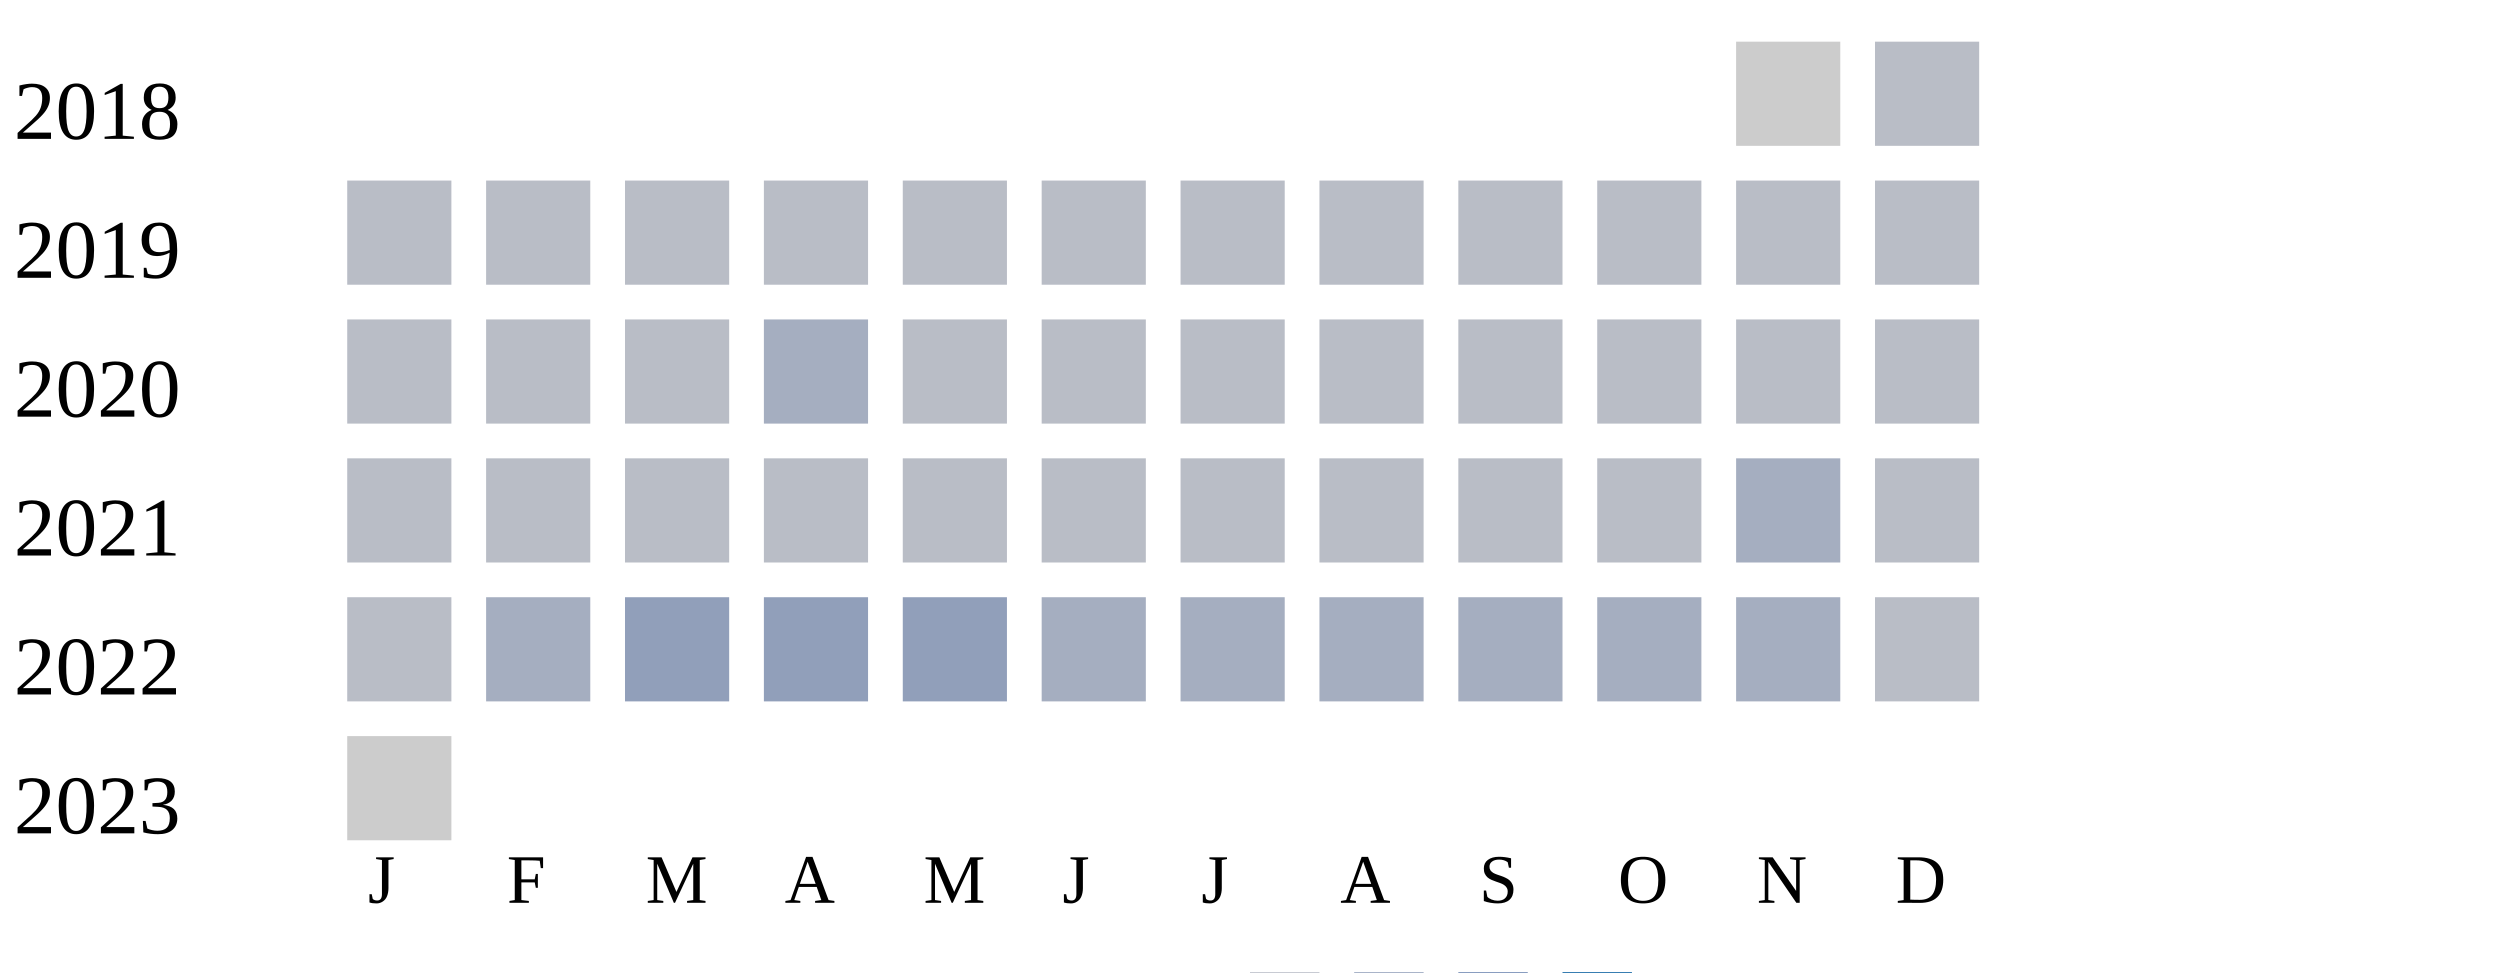
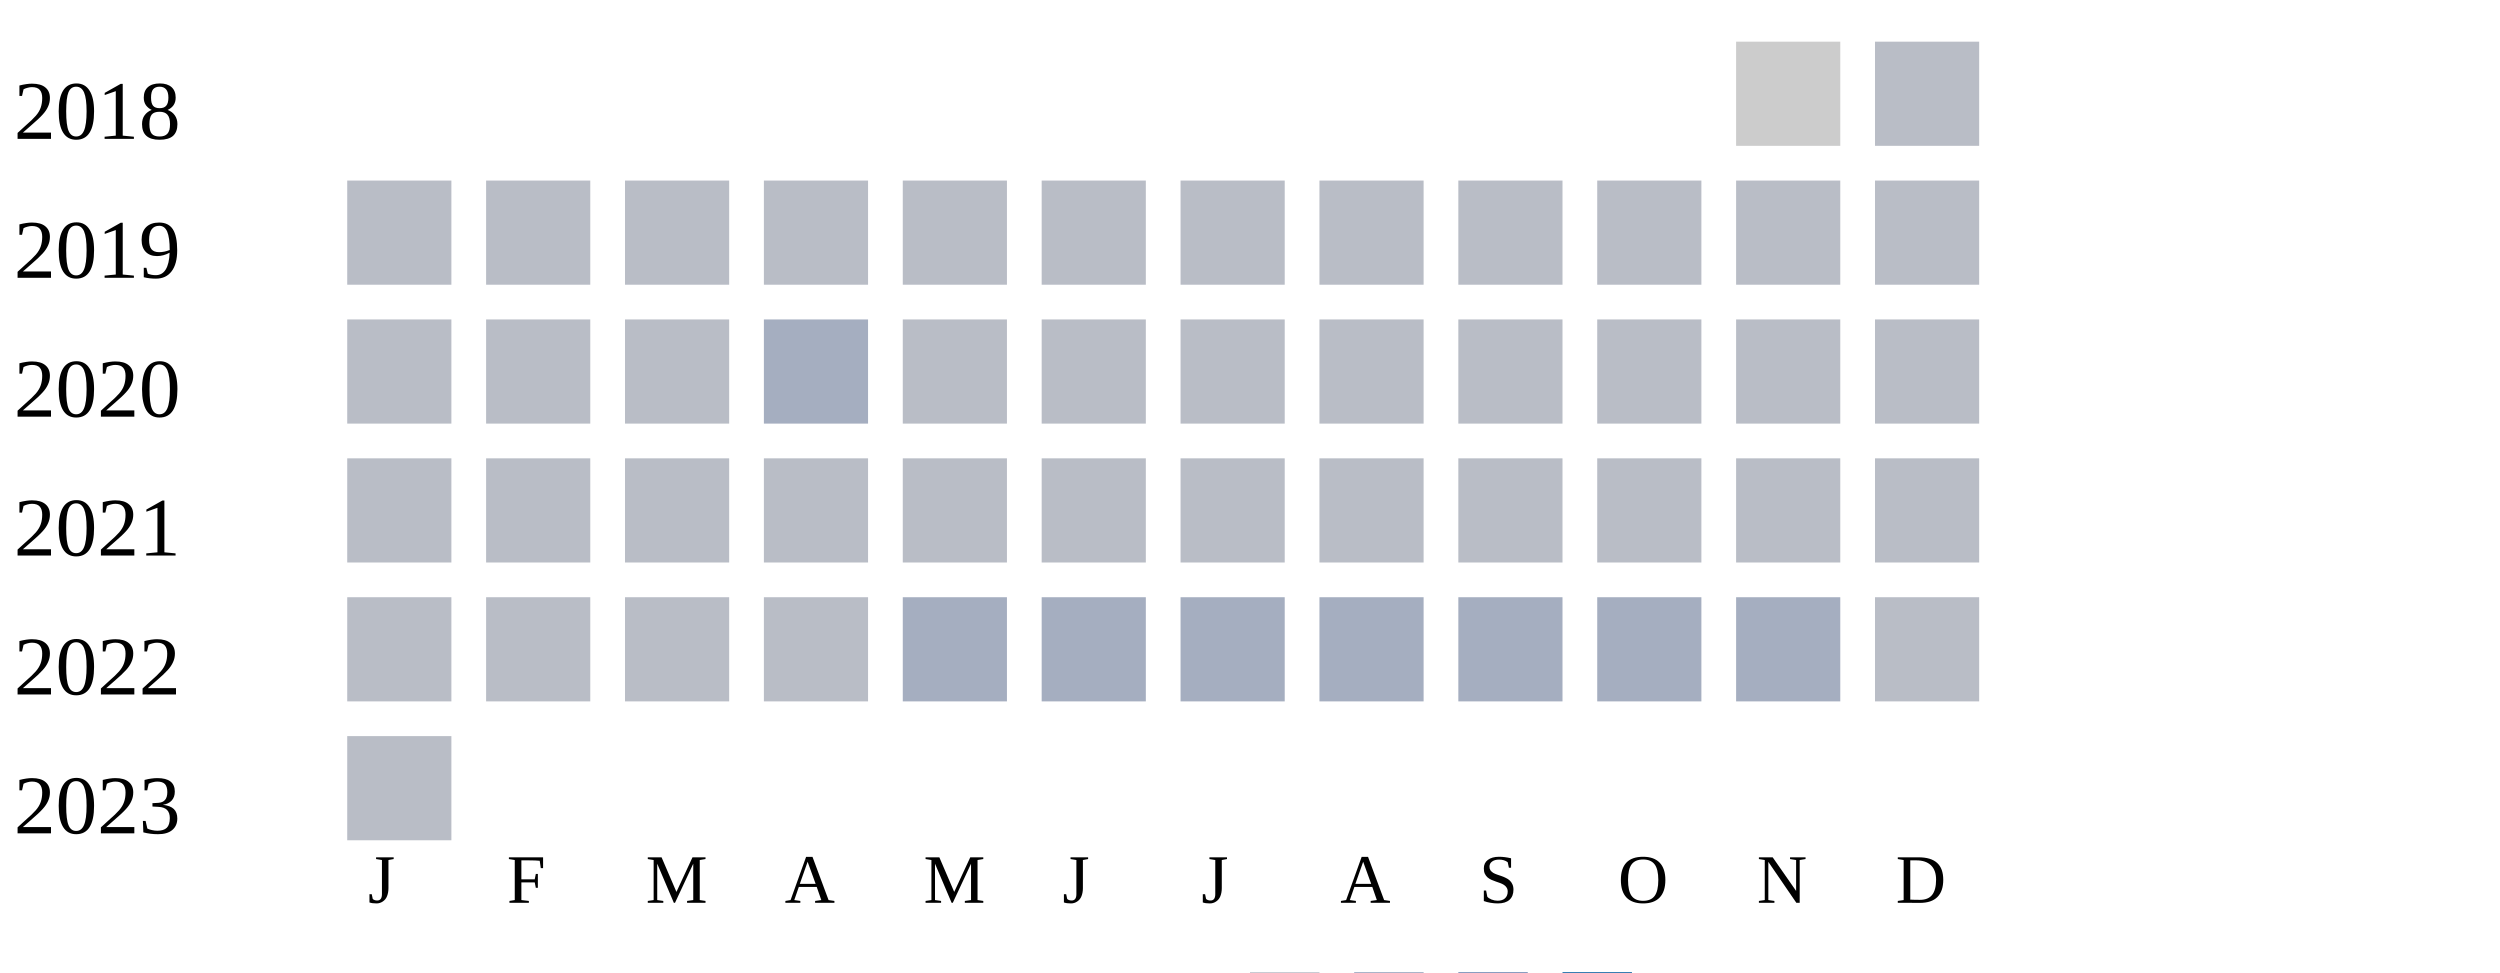
<svg xmlns="http://www.w3.org/2000/svg" width="360" height="140">
  <g transform="translate(0 0)">
    <text x="2" y="20">2018</text>
    <rect x="250" y="6" width="15" height="15" fill="#cccccc" />
    <rect x="270" y="6" width="15" height="15" fill="#b9bdc6" />
  </g>
  <g transform="translate(0 20)">
    <text x="2" y="20">2019</text>
    <rect x="50" y="6" width="15" height="15" fill="#b9bdc6" />
    <rect x="70" y="6" width="15" height="15" fill="#b9bdc6" />
    <rect x="90" y="6" width="15" height="15" fill="#b9bdc6" />
    <rect x="110" y="6" width="15" height="15" fill="#b9bdc6" />
    <rect x="130" y="6" width="15" height="15" fill="#b9bdc6" />
    <rect x="150" y="6" width="15" height="15" fill="#b9bdc6" />
    <rect x="170" y="6" width="15" height="15" fill="#b9bdc6" />
    <rect x="190" y="6" width="15" height="15" fill="#b9bdc6" />
    <rect x="210" y="6" width="15" height="15" fill="#b9bdc6" />
    <rect x="230" y="6" width="15" height="15" fill="#b9bdc6" />
    <rect x="250" y="6" width="15" height="15" fill="#b9bdc6" />
    <rect x="270" y="6" width="15" height="15" fill="#b9bdc6" />
  </g>
  <g transform="translate(0 40)">
    <text x="2" y="20">2020</text>
    <rect x="50" y="6" width="15" height="15" fill="#b9bdc6" />
    <rect x="70" y="6" width="15" height="15" fill="#b9bdc6" />
    <rect x="90" y="6" width="15" height="15" fill="#b9bdc6" />
    <rect x="110" y="6" width="15" height="15" fill="#a5aec0" />
    <rect x="130" y="6" width="15" height="15" fill="#b9bdc6" />
    <rect x="150" y="6" width="15" height="15" fill="#b9bdc6" />
    <rect x="170" y="6" width="15" height="15" fill="#b9bdc6" />
    <rect x="190" y="6" width="15" height="15" fill="#b9bdc6" />
    <rect x="210" y="6" width="15" height="15" fill="#b9bdc6" />
    <rect x="230" y="6" width="15" height="15" fill="#b9bdc6" />
    <rect x="250" y="6" width="15" height="15" fill="#b9bdc6" />
    <rect x="270" y="6" width="15" height="15" fill="#b9bdc6" />
  </g>
  <g transform="translate(0 60)">
    <text x="2" y="20">2021</text>
    <rect x="50" y="6" width="15" height="15" fill="#b9bdc6" />
    <rect x="70" y="6" width="15" height="15" fill="#b9bdc6" />
    <rect x="90" y="6" width="15" height="15" fill="#b9bdc6" />
    <rect x="110" y="6" width="15" height="15" fill="#b9bdc6" />
    <rect x="130" y="6" width="15" height="15" fill="#b9bdc6" />
    <rect x="150" y="6" width="15" height="15" fill="#b9bdc6" />
    <rect x="170" y="6" width="15" height="15" fill="#b9bdc6" />
    <rect x="190" y="6" width="15" height="15" fill="#b9bdc6" />
    <rect x="210" y="6" width="15" height="15" fill="#b9bdc6" />
    <rect x="230" y="6" width="15" height="15" fill="#b9bdc6" />
-     <rect x="250" y="6" width="15" height="15" fill="#a5aec0" />
+     <rect x="250" y="6" width="15" height="15" fill="#b9bdc6" />
    <rect x="270" y="6" width="15" height="15" fill="#b9bdc6" />
  </g>
  <g transform="translate(0 80)">
    <text x="2" y="20">2022</text>
    <rect x="50" y="6" width="15" height="15" fill="#b9bdc6" />
-     <rect x="70" y="6" width="15" height="15" fill="#a5aec0" />
-     <rect x="90" y="6" width="15" height="15" fill="#919fba" />
-     <rect x="110" y="6" width="15" height="15" fill="#919fba" />
-     <rect x="130" y="6" width="15" height="15" fill="#919fba" />
+     <rect x="70" y="6" width="15" height="15" fill="#b9bdc6" />
+     <rect x="90" y="6" width="15" height="15" fill="#b9bdc6" />
+     <rect x="110" y="6" width="15" height="15" fill="#b9bdc6" />
+     <rect x="130" y="6" width="15" height="15" fill="#a5aec0" />
    <rect x="150" y="6" width="15" height="15" fill="#a5aec0" />
    <rect x="170" y="6" width="15" height="15" fill="#a5aec0" />
    <rect x="190" y="6" width="15" height="15" fill="#a5aec0" />
    <rect x="210" y="6" width="15" height="15" fill="#a5aec0" />
    <rect x="230" y="6" width="15" height="15" fill="#a5aec0" />
    <rect x="250" y="6" width="15" height="15" fill="#a5aec0" />
    <rect x="270" y="6" width="15" height="15" fill="#b9bdc6" />
  </g>
  <g transform="translate(0 100)">
    <text x="2" y="20">2023</text>
-     <rect x="50" y="6" width="15" height="15" fill="#cccccc" />
+     <rect x="50" y="6" width="15" height="15" fill="#b9bdc6" />
  </g>
  <text style="font-size: 10px; text-align: center" x="53" y="130">J</text>
  <text style="font-size: 10px; text-align: center" x="73" y="130">F</text>
  <text style="font-size: 10px; text-align: center" x="93" y="130">M</text>
  <text style="font-size: 10px; text-align: center" x="113" y="130">A</text>
  <text style="font-size: 10px; text-align: center" x="133" y="130">M</text>
  <text style="font-size: 10px; text-align: center" x="153" y="130">J</text>
  <text style="font-size: 10px; text-align: center" x="173" y="130">J</text>
  <text style="font-size: 10px; text-align: center" x="193" y="130">A</text>
  <text style="font-size: 10px; text-align: center" x="213" y="130">S</text>
  <text style="font-size: 10px; text-align: center" x="233" y="130">O</text>
  <text style="font-size: 10px; text-align: center" x="253" y="130">N</text>
  <text style="font-size: 10px; text-align: center" x="273" y="130">D</text>
  <text style="font-size: 10px;" x="155" y="149">Less</text>
  <rect fill="#b9bdc6" width="10" height="10" x="180" y="140" />
  <rect fill="#919fba" width="10" height="10" x="195" y="140" />
  <rect fill="#6882ae" width="10" height="10" x="210" y="140" />
  <rect fill="#005a9c" width="10" height="10" x="225" y="140" />
  <text x="240" y="149" style="font-size: 10px;">More</text>
</svg>
